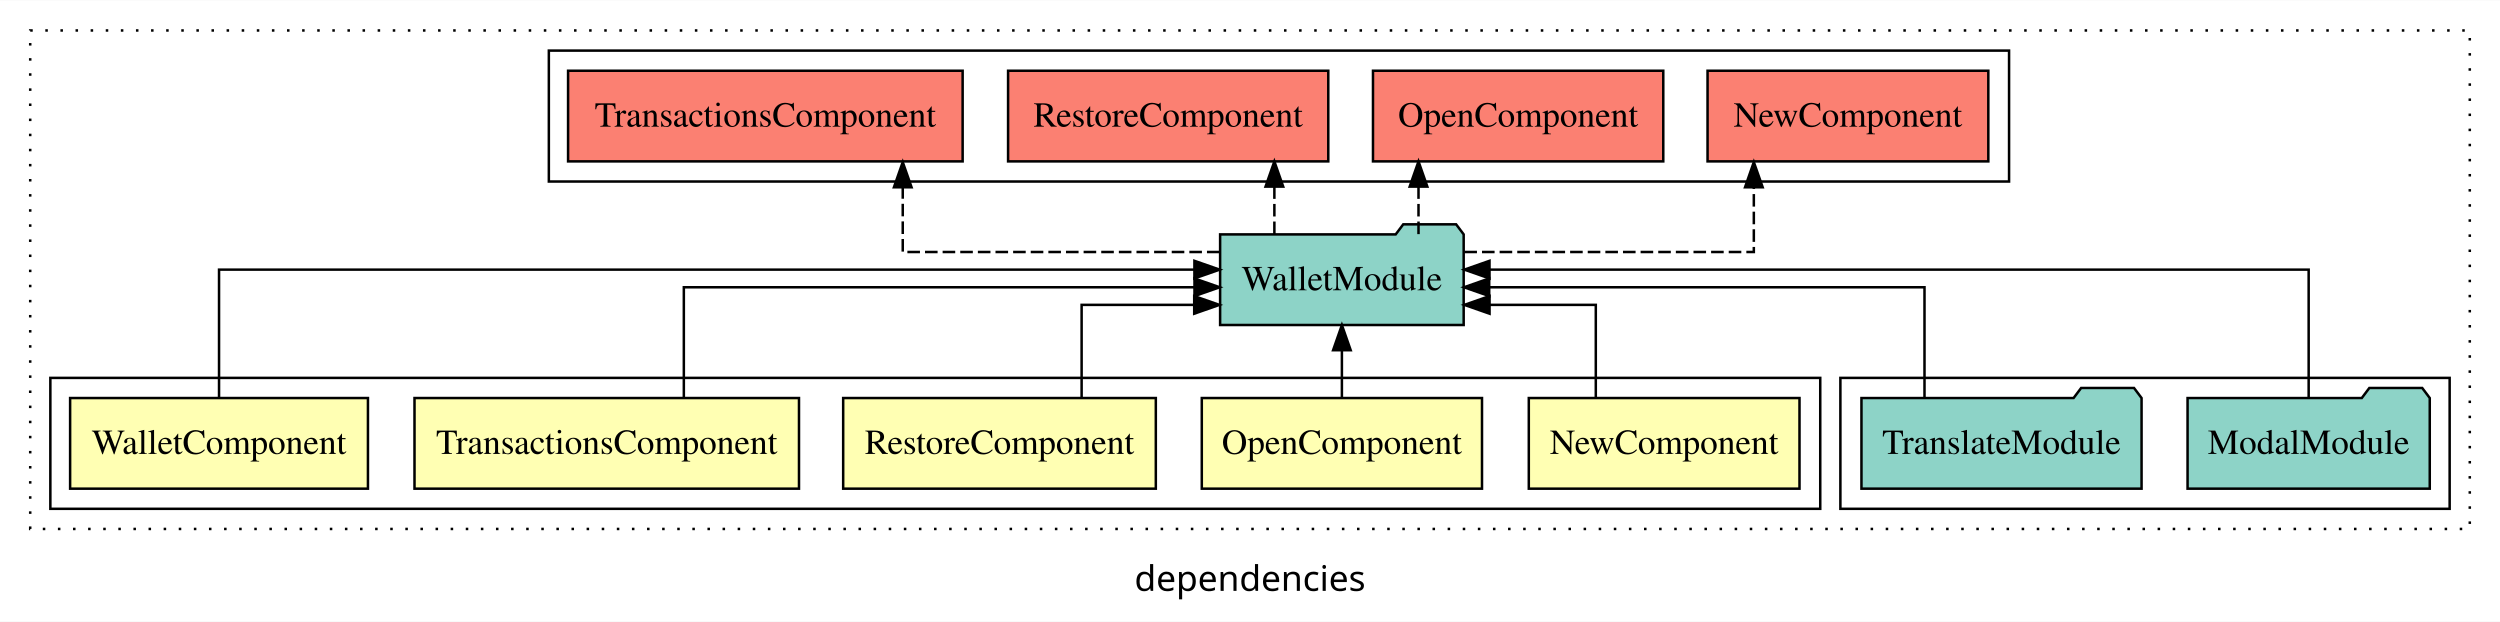
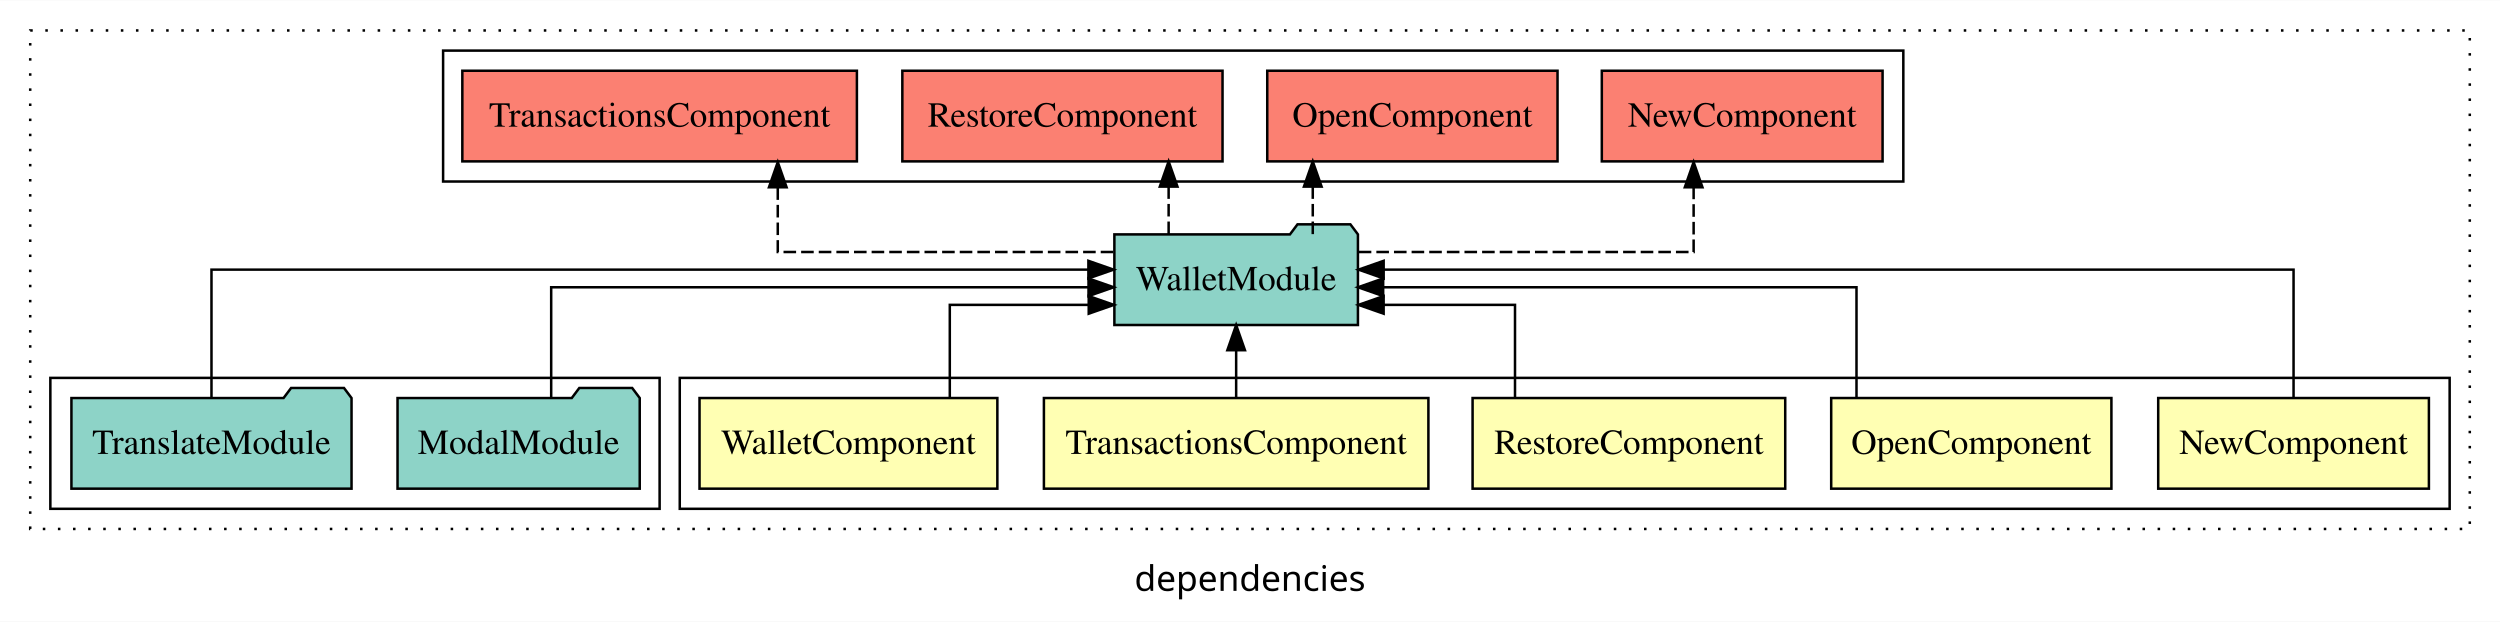
<svg xmlns="http://www.w3.org/2000/svg" width="993pt" height="247pt" viewBox="0.00 0.00 993.00 246.80">
  <g id="graph0" class="graph" transform="scale(1 1) rotate(0) translate(4 242.8)">
    <polygon fill="white" stroke="transparent" points="-4,4 -4,-242.8 989,-242.8 989,4 -4,4" />
    <text text-anchor="middle" x="492.5" y="-8.2" font-family="sans-serif" font-size="14.00">dependencies</text>
    <g id="clust1" class="cluster">
      <polygon fill="none" stroke="black" stroke-dasharray="1,5" points="8,-32.8 8,-230.8 977,-230.8 977,-32.8 8,-32.8" />
    </g>
-     <g id="clust8" class="cluster">
-       <polygon fill="none" stroke="black" points="727,-40.8 727,-92.8 969,-92.8 969,-40.8 727,-40.8" />
+     <g id="clust2" class="cluster">
+       <polygon fill="none" stroke="black" points="266,-40.8 266,-92.8 969,-92.8 969,-40.8 266,-40.8" />
    </g>
    <g id="clust9" class="cluster">
-       <polygon fill="none" stroke="black" points="214,-170.8 214,-222.8 794,-222.8 794,-170.8 214,-170.8" />
+       <polygon fill="none" stroke="black" points="172,-170.8 172,-222.8 752,-222.8 752,-170.8 172,-170.8" />
    </g>
-     <g id="clust2" class="cluster">
-       <polygon fill="none" stroke="black" points="16,-40.8 16,-92.8 719,-92.8 719,-40.8 16,-40.8" />
+     <g id="clust8" class="cluster">
+       <polygon fill="none" stroke="black" points="16,-40.8 16,-92.8 258,-92.8 258,-40.8 16,-40.8" />
    </g>
    <g id="node1" class="node">
-       <polygon fill="#ffffb3" stroke="black" points="710.76,-84.8 603.24,-84.8 603.24,-48.8 710.76,-48.8 710.76,-84.8" />
-       <text text-anchor="middle" x="657" y="-62.6" font-family="Times,serif" font-size="14.00">NewComponent</text>
+       <polygon fill="#ffffb3" stroke="black" points="960.76,-84.8 853.24,-84.8 853.24,-48.8 960.76,-48.8 960.76,-84.8" />
+       <text text-anchor="middle" x="907" y="-62.6" font-family="Times,serif" font-size="14.00">NewComponent</text>
    </g>
    <g id="node6" class="node">
-       <polygon fill="#8dd3c7" stroke="black" points="577.37,-149.8 574.37,-153.8 553.37,-153.8 550.37,-149.8 480.63,-149.8 480.63,-113.8 577.37,-113.8 577.37,-149.8" />
-       <text text-anchor="middle" x="529" y="-127.6" font-family="Times,serif" font-size="14.00">WalletModule</text>
+       <polygon fill="#8dd3c7" stroke="black" points="535.37,-149.8 532.37,-153.8 511.37,-153.8 508.37,-149.8 438.63,-149.8 438.63,-113.8 535.37,-113.8 535.37,-149.8" />
+       <text text-anchor="middle" x="487" y="-127.6" font-family="Times,serif" font-size="14.00">WalletModule</text>
    </g>
    <g id="edge1" class="edge">
-       <path fill="none" stroke="black" d="M629.85,-84.81C629.85,-100.85 629.85,-121.8 629.85,-121.8 629.85,-121.8 587.65,-121.8 587.65,-121.8" />
-       <polygon fill="black" stroke="black" points="587.65,-118.3 577.65,-121.8 587.65,-125.3 587.65,-118.3" />
+       <path fill="none" stroke="black" d="M907,-84.93C907,-105.37 907,-135.8 907,-135.8 907,-135.8 545.59,-135.8 545.59,-135.8" />
+       <polygon fill="black" stroke="black" points="545.59,-132.3 535.59,-135.8 545.59,-139.3 545.59,-132.3" />
    </g>
    <g id="node2" class="node">
-       <polygon fill="#ffffb3" stroke="black" points="584.65,-84.8 473.35,-84.8 473.35,-48.8 584.65,-48.8 584.65,-84.8" />
-       <text text-anchor="middle" x="529" y="-62.6" font-family="Times,serif" font-size="14.00">OpenComponent</text>
+       <polygon fill="#ffffb3" stroke="black" points="834.65,-84.8 723.35,-84.8 723.35,-48.8 834.65,-48.8 834.65,-84.8" />
+       <text text-anchor="middle" x="779" y="-62.6" font-family="Times,serif" font-size="14.00">OpenComponent</text>
    </g>
    <g id="edge2" class="edge">
-       <path fill="none" stroke="black" d="M529,-84.91C529,-84.91 529,-103.79 529,-103.79" />
-       <polygon fill="black" stroke="black" points="525.5,-103.79 529,-113.79 532.5,-103.79 525.5,-103.79" />
+       <path fill="none" stroke="black" d="M733.4,-85.07C733.4,-103.36 733.4,-128.8 733.4,-128.8 733.4,-128.8 545.39,-128.8 545.39,-128.8" />
+       <polygon fill="black" stroke="black" points="545.39,-125.3 535.39,-128.8 545.39,-132.3 545.39,-125.3" />
    </g>
    <g id="node3" class="node">
-       <polygon fill="#ffffb3" stroke="black" points="455.09,-84.8 330.91,-84.8 330.91,-48.8 455.09,-48.8 455.09,-84.8" />
-       <text text-anchor="middle" x="393" y="-62.6" font-family="Times,serif" font-size="14.00">RestoreComponent</text>
+       <polygon fill="#ffffb3" stroke="black" points="705.09,-84.8 580.91,-84.8 580.91,-48.8 705.09,-48.8 705.09,-84.8" />
+       <text text-anchor="middle" x="643" y="-62.6" font-family="Times,serif" font-size="14.00">RestoreComponent</text>
    </g>
    <g id="edge3" class="edge">
-       <path fill="none" stroke="black" d="M425.62,-84.81C425.62,-100.85 425.62,-121.8 425.62,-121.8 425.62,-121.8 470.34,-121.8 470.34,-121.8" />
-       <polygon fill="black" stroke="black" points="470.34,-125.3 480.34,-121.8 470.34,-118.3 470.34,-125.3" />
+       <path fill="none" stroke="black" d="M597.76,-84.81C597.76,-100.85 597.76,-121.8 597.76,-121.8 597.76,-121.8 545.58,-121.8 545.58,-121.8" />
+       <polygon fill="black" stroke="black" points="545.58,-118.3 535.58,-121.8 545.58,-125.3 545.58,-118.3" />
    </g>
    <g id="node4" class="node">
-       <polygon fill="#ffffb3" stroke="black" points="313.36,-84.8 160.64,-84.8 160.64,-48.8 313.36,-48.8 313.36,-84.8" />
-       <text text-anchor="middle" x="237" y="-62.6" font-family="Times,serif" font-size="14.00">TransactionsComponent</text>
+       <polygon fill="#ffffb3" stroke="black" points="563.36,-84.8 410.64,-84.8 410.64,-48.8 563.36,-48.8 563.36,-84.8" />
+       <text text-anchor="middle" x="487" y="-62.6" font-family="Times,serif" font-size="14.00">TransactionsComponent</text>
    </g>
    <g id="edge4" class="edge">
-       <path fill="none" stroke="black" d="M267.62,-85.07C267.62,-103.36 267.62,-128.8 267.62,-128.8 267.62,-128.8 470.45,-128.8 470.45,-128.8" />
-       <polygon fill="black" stroke="black" points="470.45,-132.3 480.45,-128.8 470.45,-125.3 470.45,-132.3" />
+       <path fill="none" stroke="black" d="M487,-84.91C487,-84.91 487,-103.79 487,-103.79" />
+       <polygon fill="black" stroke="black" points="483.5,-103.79 487,-113.79 490.5,-103.79 483.5,-103.79" />
    </g>
    <g id="node5" class="node">
-       <polygon fill="#ffffb3" stroke="black" points="142.15,-84.8 23.85,-84.8 23.85,-48.8 142.15,-48.8 142.15,-84.8" />
-       <text text-anchor="middle" x="83" y="-62.6" font-family="Times,serif" font-size="14.00">WalletComponent</text>
+       <polygon fill="#ffffb3" stroke="black" points="392.15,-84.8 273.85,-84.8 273.85,-48.8 392.15,-48.8 392.15,-84.8" />
+       <text text-anchor="middle" x="333" y="-62.6" font-family="Times,serif" font-size="14.00">WalletComponent</text>
    </g>
    <g id="edge5" class="edge">
-       <path fill="none" stroke="black" d="M83,-84.93C83,-105.37 83,-135.8 83,-135.8 83,-135.8 470.42,-135.8 470.42,-135.8" />
-       <polygon fill="black" stroke="black" points="470.42,-139.3 480.42,-135.8 470.42,-132.3 470.42,-139.3" />
+       <path fill="none" stroke="black" d="M373.26,-84.81C373.26,-100.85 373.26,-121.8 373.26,-121.8 373.26,-121.8 428.44,-121.8 428.44,-121.8" />
+       <polygon fill="black" stroke="black" points="428.44,-125.3 438.44,-121.8 428.44,-118.3 428.44,-125.3" />
    </g>
    <g id="node9" class="node">
-       <polygon fill="#fb8072" stroke="black" points="785.76,-214.8 674.24,-214.8 674.24,-178.8 785.76,-178.8 785.76,-214.8" />
-       <text text-anchor="middle" x="730" y="-192.6" font-family="Times,serif" font-size="14.00">NewComponent </text>
+       <polygon fill="#fb8072" stroke="black" points="743.76,-214.8 632.24,-214.8 632.24,-178.8 743.76,-178.8 743.76,-214.8" />
+       <text text-anchor="middle" x="688" y="-192.6" font-family="Times,serif" font-size="14.00">NewComponent </text>
    </g>
    <g id="edge8" class="edge">
-       <path fill="none" stroke="black" stroke-dasharray="5,2" d="M577.65,-142.8C625.88,-142.8 692.62,-142.8 692.62,-142.8 692.62,-142.8 692.62,-168.52 692.62,-168.52" />
-       <polygon fill="black" stroke="black" points="689.13,-168.52 692.62,-178.52 696.13,-168.52 689.13,-168.52" />
+       <path fill="none" stroke="black" stroke-dasharray="5,2" d="M535.69,-142.8C589.52,-142.8 668.71,-142.8 668.71,-142.8 668.71,-142.8 668.71,-168.52 668.71,-168.52" />
+       <polygon fill="black" stroke="black" points="665.21,-168.52 668.71,-178.52 672.21,-168.52 665.21,-168.52" />
    </g>
    <g id="node10" class="node">
-       <polygon fill="#fb8072" stroke="black" points="656.65,-214.8 541.35,-214.8 541.35,-178.8 656.65,-178.8 656.65,-214.8" />
-       <text text-anchor="middle" x="599" y="-192.6" font-family="Times,serif" font-size="14.00">OpenComponent </text>
+       <polygon fill="#fb8072" stroke="black" points="614.65,-214.8 499.35,-214.8 499.35,-178.8 614.65,-178.8 614.65,-214.8" />
+       <text text-anchor="middle" x="557" y="-192.6" font-family="Times,serif" font-size="14.00">OpenComponent </text>
    </g>
    <g id="edge9" class="edge">
-       <path fill="none" stroke="black" stroke-dasharray="5,2" d="M559.43,-149.91C559.43,-149.91 559.43,-168.79 559.43,-168.79" />
-       <polygon fill="black" stroke="black" points="555.93,-168.79 559.43,-178.79 562.93,-168.79 555.93,-168.79" />
+       <path fill="none" stroke="black" stroke-dasharray="5,2" d="M517.43,-149.91C517.43,-149.91 517.43,-168.79 517.43,-168.79" />
+       <polygon fill="black" stroke="black" points="513.93,-168.79 517.43,-178.79 520.93,-168.79 513.93,-168.79" />
    </g>
    <g id="node11" class="node">
-       <polygon fill="#fb8072" stroke="black" points="523.59,-214.8 396.41,-214.8 396.41,-178.8 523.59,-178.8 523.59,-214.8" />
-       <text text-anchor="middle" x="460" y="-192.6" font-family="Times,serif" font-size="14.00">RestoreComponent </text>
+       <polygon fill="#fb8072" stroke="black" points="481.59,-214.8 354.41,-214.8 354.41,-178.8 481.59,-178.8 481.59,-214.8" />
+       <text text-anchor="middle" x="418" y="-192.6" font-family="Times,serif" font-size="14.00">RestoreComponent </text>
    </g>
    <g id="edge10" class="edge">
-       <path fill="none" stroke="black" stroke-dasharray="5,2" d="M502.18,-149.91C502.18,-149.91 502.18,-168.79 502.18,-168.79" />
-       <polygon fill="black" stroke="black" points="498.68,-168.79 502.18,-178.79 505.68,-168.79 498.68,-168.79" />
+       <path fill="none" stroke="black" stroke-dasharray="5,2" d="M460.18,-149.91C460.18,-149.91 460.18,-168.79 460.18,-168.79" />
+       <polygon fill="black" stroke="black" points="456.68,-168.79 460.18,-178.79 463.68,-168.79 456.68,-168.79" />
    </g>
    <g id="node12" class="node">
-       <polygon fill="#fb8072" stroke="black" points="378.36,-214.8 221.64,-214.8 221.64,-178.8 378.36,-178.8 378.36,-214.8" />
-       <text text-anchor="middle" x="300" y="-192.6" font-family="Times,serif" font-size="14.00">TransactionsComponent </text>
+       <polygon fill="#fb8072" stroke="black" points="336.36,-214.8 179.64,-214.8 179.64,-178.8 336.36,-178.8 336.36,-214.8" />
+       <text text-anchor="middle" x="258" y="-192.6" font-family="Times,serif" font-size="14.00">TransactionsComponent </text>
    </g>
    <g id="edge11" class="edge">
-       <path fill="none" stroke="black" stroke-dasharray="5,2" d="M480.41,-142.8C428.8,-142.8 354.57,-142.8 354.57,-142.8 354.57,-142.8 354.57,-168.52 354.57,-168.52" />
-       <polygon fill="black" stroke="black" points="351.07,-168.52 354.57,-178.52 358.07,-168.52 351.07,-168.52" />
+       <path fill="none" stroke="black" stroke-dasharray="5,2" d="M438.21,-142.8C384.28,-142.8 304.93,-142.8 304.93,-142.8 304.93,-142.8 304.93,-168.52 304.93,-168.52" />
+       <polygon fill="black" stroke="black" points="301.43,-168.52 304.93,-178.52 308.43,-168.52 301.43,-168.52" />
    </g>
    <g id="node7" class="node">
-       <polygon fill="#8dd3c7" stroke="black" points="961.1,-84.8 958.1,-88.8 937.1,-88.8 934.1,-84.8 864.9,-84.8 864.9,-48.8 961.1,-48.8 961.1,-84.8" />
-       <text text-anchor="middle" x="913" y="-62.6" font-family="Times,serif" font-size="14.00">ModalModule</text>
+       <polygon fill="#8dd3c7" stroke="black" points="250.1,-84.8 247.1,-88.8 226.1,-88.8 223.1,-84.8 153.9,-84.8 153.9,-48.8 250.1,-48.8 250.1,-84.8" />
+       <text text-anchor="middle" x="202" y="-62.6" font-family="Times,serif" font-size="14.00">ModalModule</text>
    </g>
    <g id="edge6" class="edge">
-       <path fill="none" stroke="black" d="M913,-84.93C913,-105.37 913,-135.8 913,-135.8 913,-135.8 587.63,-135.8 587.63,-135.8" />
-       <polygon fill="black" stroke="black" points="587.63,-132.3 577.63,-135.8 587.63,-139.3 587.63,-132.3" />
+       <path fill="none" stroke="black" d="M214.93,-85.07C214.93,-103.36 214.93,-128.8 214.93,-128.8 214.93,-128.8 428.36,-128.8 428.36,-128.8" />
+       <polygon fill="black" stroke="black" points="428.36,-132.3 438.36,-128.8 428.36,-125.3 428.36,-132.3" />
    </g>
    <g id="node8" class="node">
-       <polygon fill="#8dd3c7" stroke="black" points="846.63,-84.8 843.63,-88.8 822.63,-88.8 819.63,-84.8 735.37,-84.8 735.37,-48.8 846.63,-48.8 846.63,-84.8" />
-       <text text-anchor="middle" x="791" y="-62.6" font-family="Times,serif" font-size="14.00">TranslateModule</text>
+       <polygon fill="#8dd3c7" stroke="black" points="135.63,-84.8 132.63,-88.8 111.63,-88.8 108.63,-84.8 24.37,-84.8 24.37,-48.8 135.63,-48.8 135.63,-84.8" />
+       <text text-anchor="middle" x="80" y="-62.6" font-family="Times,serif" font-size="14.00">TranslateModule</text>
    </g>
    <g id="edge7" class="edge">
-       <path fill="none" stroke="black" d="M760.41,-85.07C760.41,-103.36 760.41,-128.8 760.41,-128.8 760.41,-128.8 587.51,-128.8 587.51,-128.8" />
-       <polygon fill="black" stroke="black" points="587.51,-125.3 577.51,-128.8 587.51,-132.3 587.51,-125.3" />
+       <path fill="none" stroke="black" d="M80,-84.93C80,-105.37 80,-135.8 80,-135.8 80,-135.8 428.31,-135.8 428.31,-135.8" />
+       <polygon fill="black" stroke="black" points="428.31,-139.3 438.31,-135.8 428.31,-132.3 428.31,-139.3" />
    </g>
  </g>
</svg>
